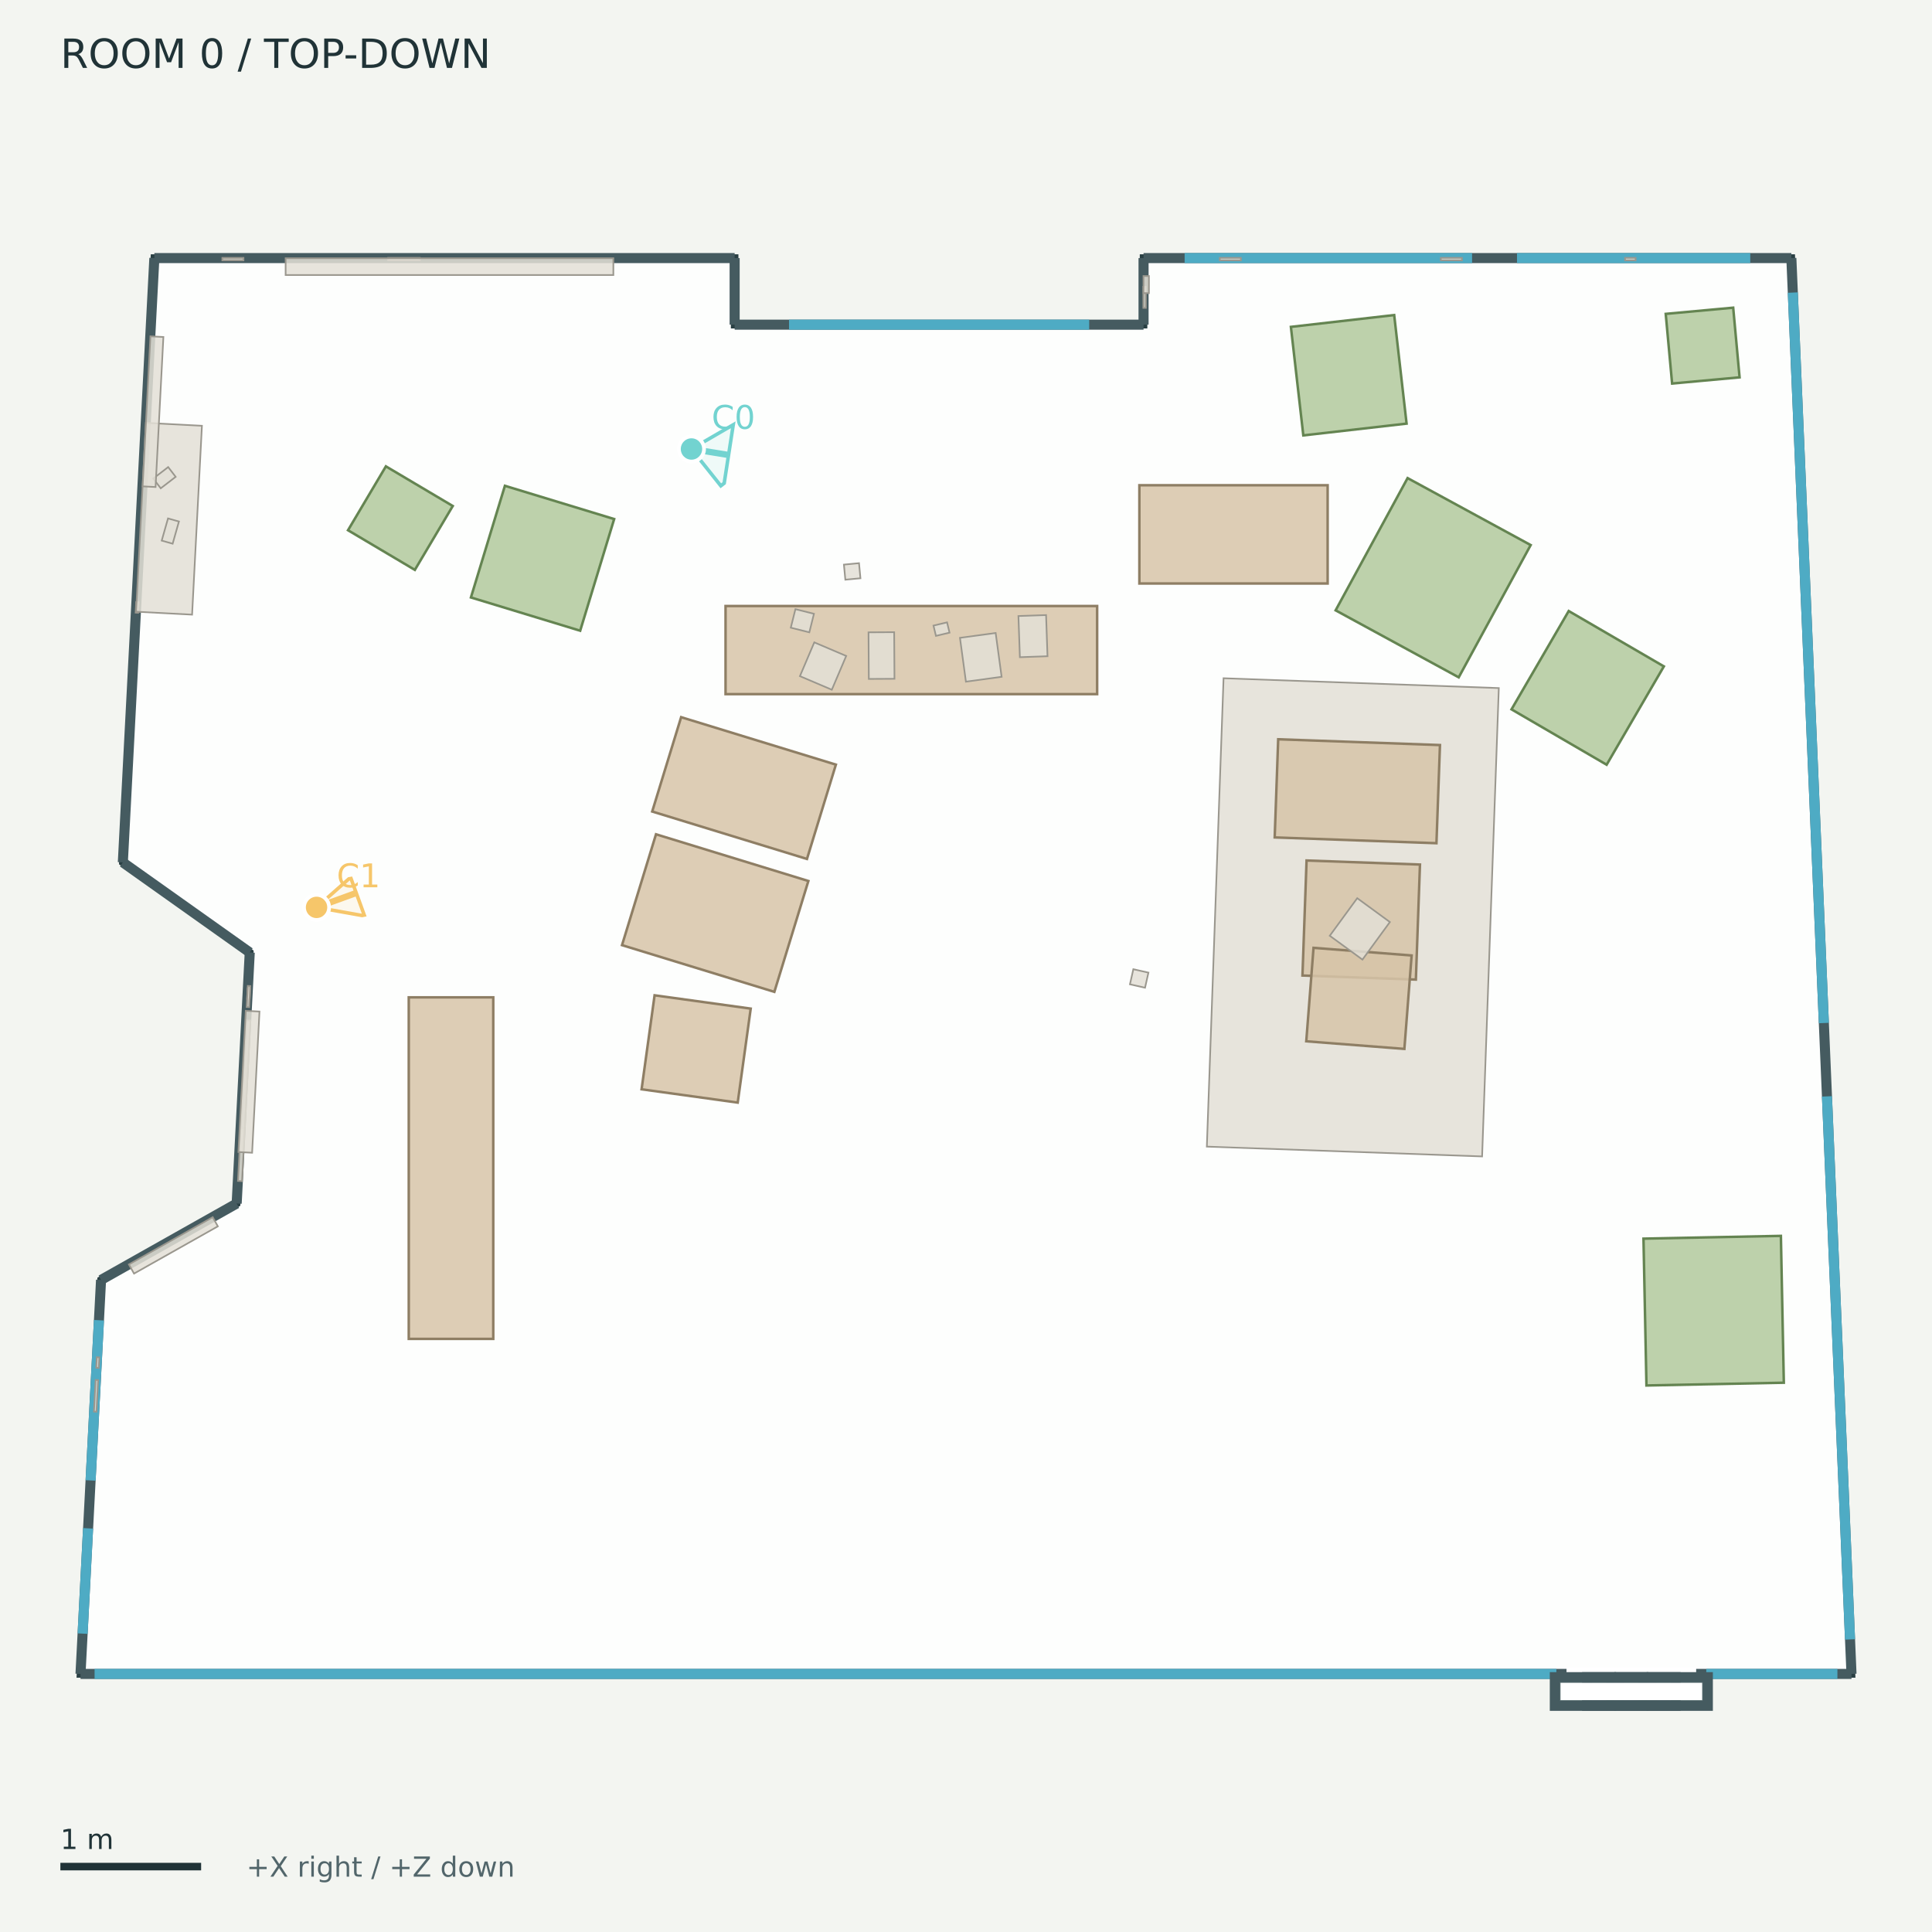
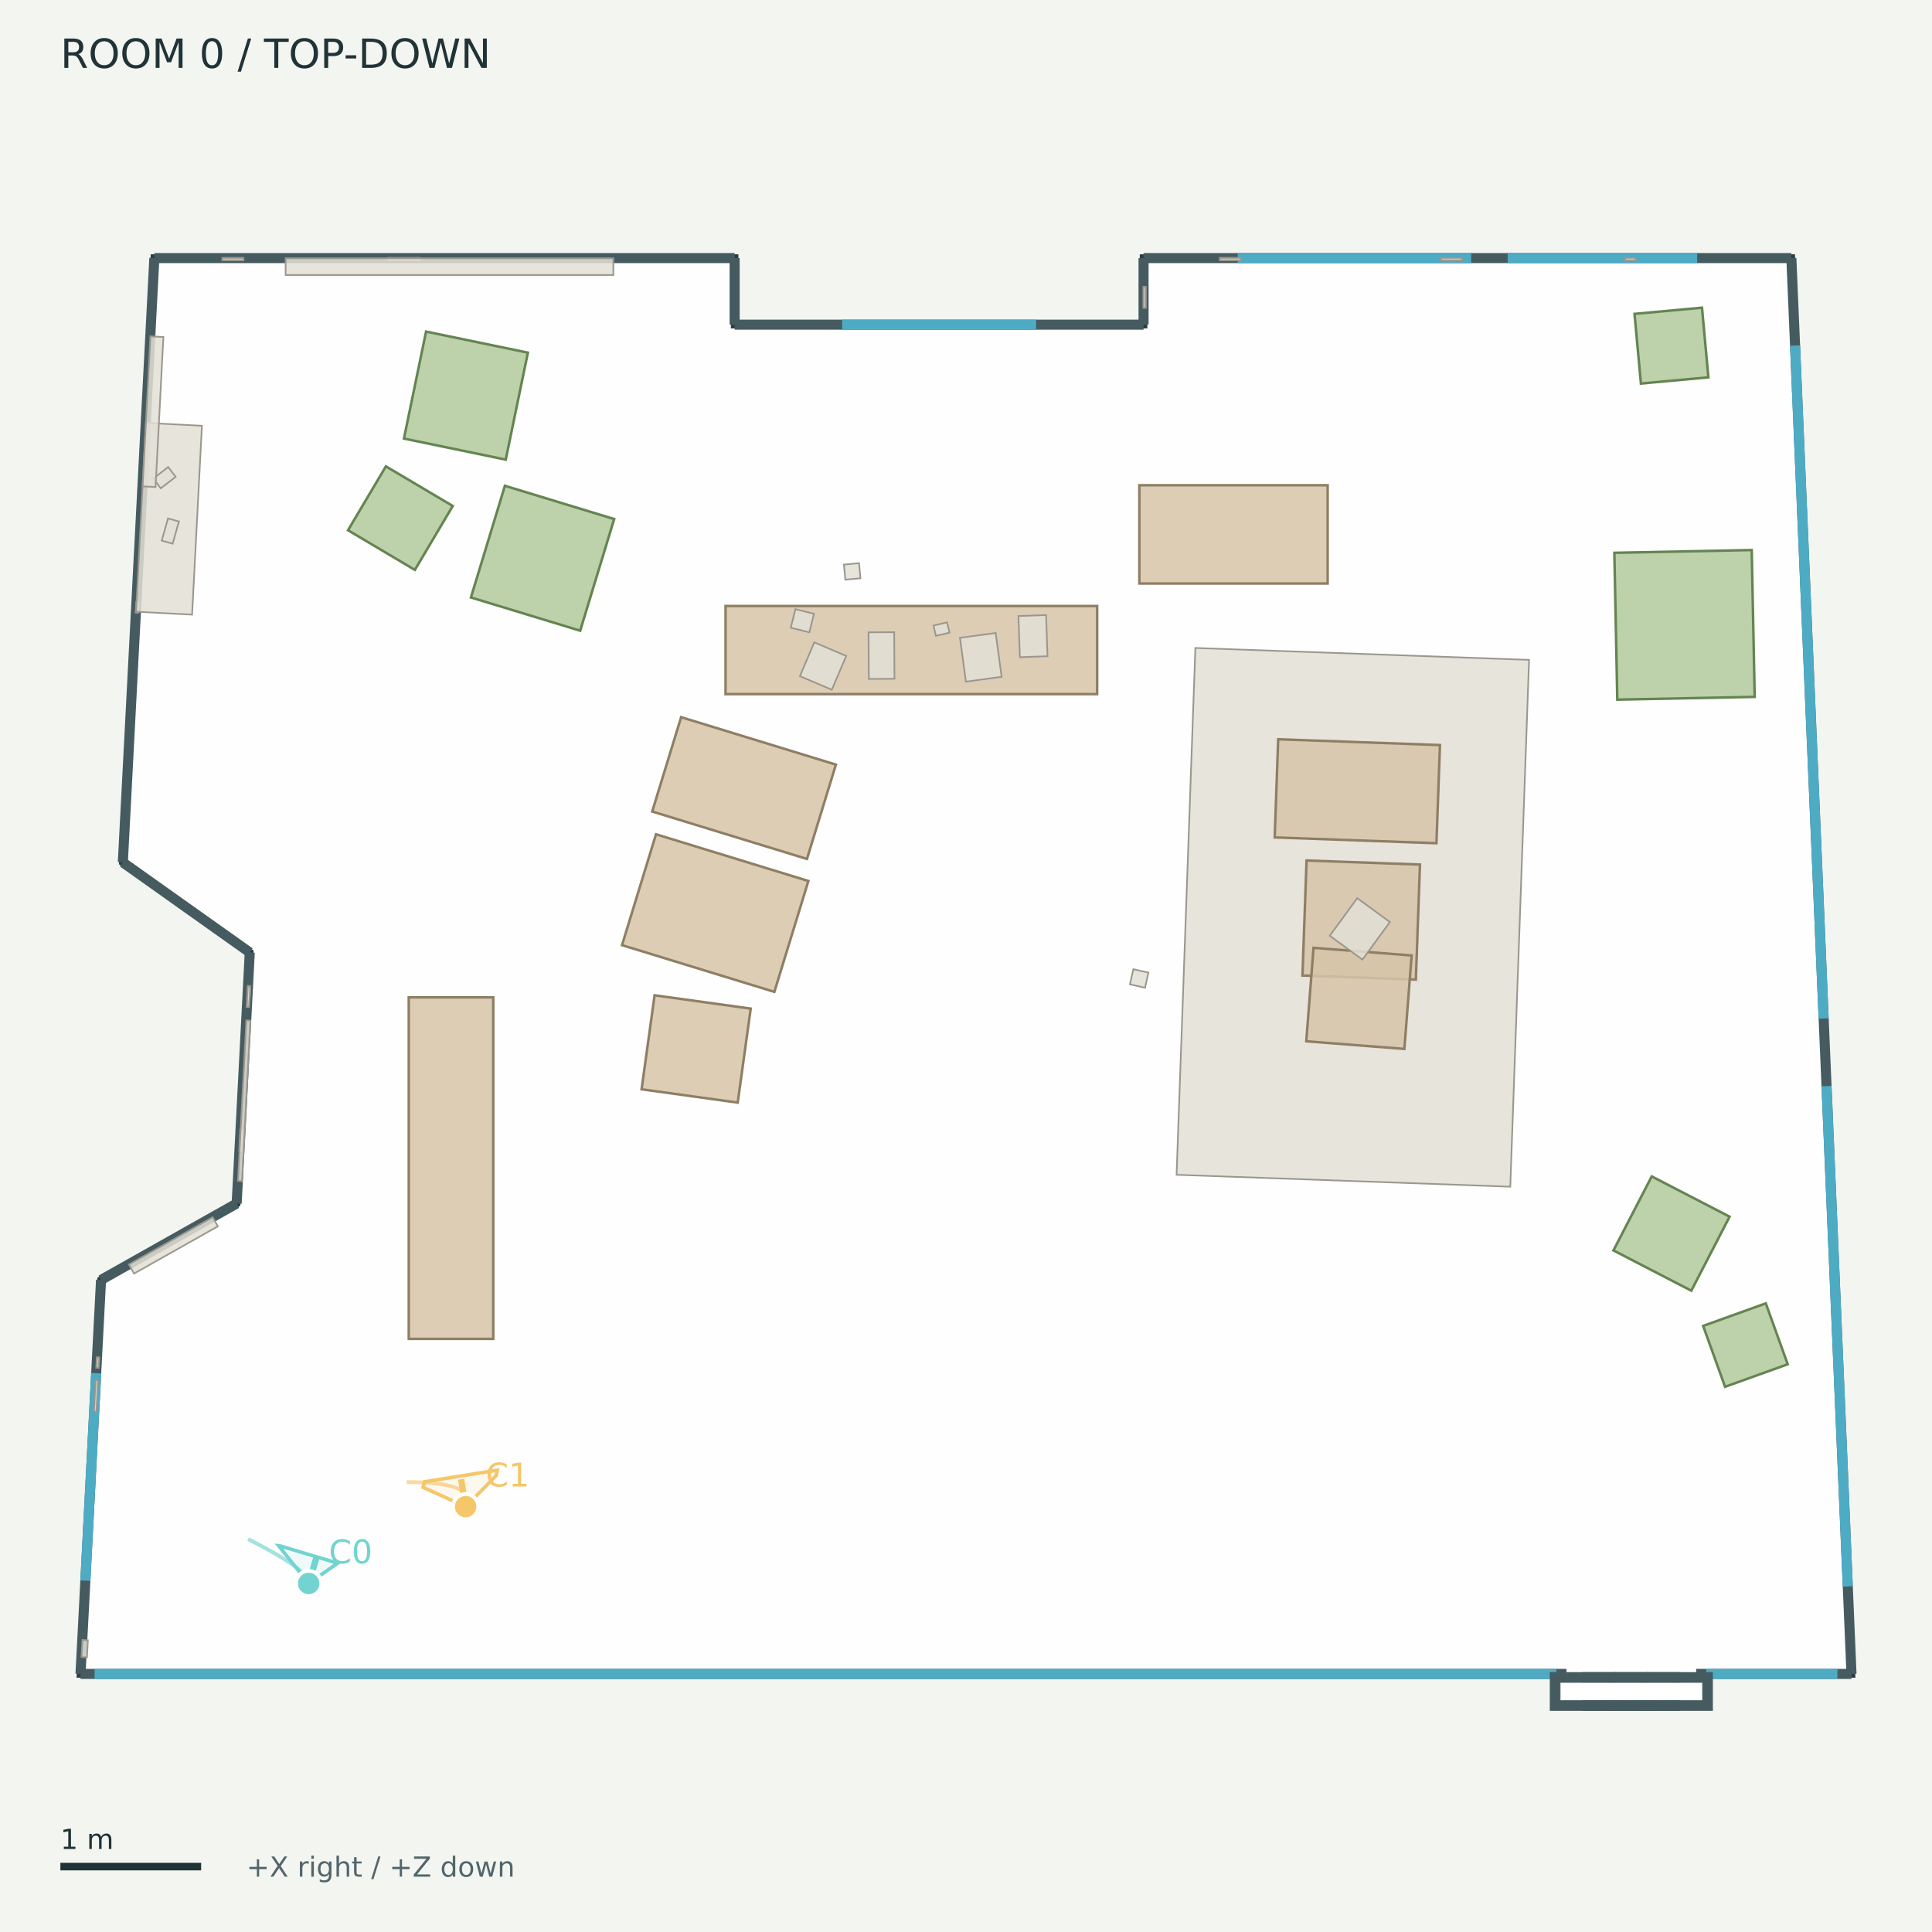
<svg xmlns="http://www.w3.org/2000/svg" width="768" height="768" viewBox="0 0 768 768">
  <rect width="100%" height="100%" fill="#f3f5f1" />
  <g font-family="DejaVu Sans">
    <defs>
      <clipPath id="map">
        <rect x="12" y="42" width="744" height="680" />
      </clipPath>
    </defs>
    <text x="24.00" y="27.00" font-size="16" fill="#203337">ROOM 0  /  TOP-DOWN</text>
    <g clip-path="url(#map)">
      <polygon points="61.36,102.59 292.03,102.59 292.03,129.06 454.58,129.06 454.58,102.59 712.09,102.59 736.00,665.41 32.00,665.41 40.17,508.79 94.08,478.42 99.28,378.62 48.83,342.81" fill="#ffffff" fill-opacity="0.85" stroke="#293f43" stroke-width="3" />
      <polyline points="61.36,102.59 292.03,102.59" fill="#455b60" fill-opacity="0.85" stroke="#455b60" stroke-width="4" />
      <polyline points="292.03,102.59 292.03,129.06" fill="#455b60" fill-opacity="0.85" stroke="#455b60" stroke-width="4" />
      <polyline points="292.03,129.06 454.58,129.06" fill="#455b60" fill-opacity="0.85" stroke="#455b60" stroke-width="4" />
      <polyline points="454.58,129.06 454.58,102.59" fill="#455b60" fill-opacity="0.85" stroke="#455b60" stroke-width="4" />
      <polyline points="454.58,102.59 712.09,102.59" fill="#455b60" fill-opacity="0.85" stroke="#455b60" stroke-width="4" />
      <polyline points="712.09,102.59 736.00,665.41" fill="#455b60" fill-opacity="0.85" stroke="#455b60" stroke-width="4" />
      <polyline points="736.00,665.41 32.00,665.41" fill="#455b60" fill-opacity="0.85" stroke="#455b60" stroke-width="4" />
      <polyline points="32.00,665.41 40.17,508.79" fill="#455b60" fill-opacity="0.85" stroke="#455b60" stroke-width="4" />
      <polyline points="40.17,508.79 94.08,478.42" fill="#455b60" fill-opacity="0.85" stroke="#455b60" stroke-width="4" />
      <polyline points="94.08,478.42 99.28,378.62" fill="#455b60" fill-opacity="0.85" stroke="#455b60" stroke-width="4" />
      <polyline points="99.28,378.62 48.83,342.81" fill="#455b60" fill-opacity="0.85" stroke="#455b60" stroke-width="4" />
      <polyline points="48.83,342.81 61.36,102.59" fill="#455b60" fill-opacity="0.85" stroke="#455b60" stroke-width="4" />
-       <polyline points="313.65,129.06 432.97,129.06" fill="none" fill-opacity="0.85" stroke="#4eabc4" stroke-width="4" />
-       <polyline points="470.91,102.59 585.17,102.59" fill="none" fill-opacity="0.85" stroke="#4eabc4" stroke-width="4" />
-       <polyline points="603.03,102.59 695.76,102.59" fill="none" fill-opacity="0.85" stroke="#4eabc4" stroke-width="4" />
-       <polyline points="712.67,116.30 725.01,406.67" fill="none" fill-opacity="0.85" stroke="#4eabc4" stroke-width="4" />
-       <polyline points="726.24,435.83 735.42,651.70" fill="none" fill-opacity="0.85" stroke="#4eabc4" stroke-width="4" />
-       <polyline points="32.84,649.39 35.02,607.54" fill="none" fill-opacity="0.85" stroke="#4eabc4" stroke-width="4" />
-       <polyline points="36.01,588.50 39.34,524.81" fill="none" fill-opacity="0.85" stroke="#4eabc4" stroke-width="4" />
+       <polyline points="334.76,129.06 411.86,129.06" fill="none" fill-opacity="0.85" stroke="#4eabc4" stroke-width="4" />
+       <polyline points="492.02,102.59 584.82,102.59" fill="none" fill-opacity="0.85" stroke="#4eabc4" stroke-width="4" />
+       <polyline points="599.33,102.59 674.65,102.59" fill="none" fill-opacity="0.85" stroke="#4eabc4" stroke-width="4" />
+       <polyline points="713.56,137.38 724.93,404.89" fill="none" fill-opacity="0.85" stroke="#4eabc4" stroke-width="4" />
+       <polyline points="726.07,431.75 734.52,630.62" fill="none" fill-opacity="0.85" stroke="#4eabc4" stroke-width="4" />
+       <polyline points="33.94,628.31 38.24,545.89" fill="none" fill-opacity="0.85" stroke="#4eabc4" stroke-width="4" />
      <polyline points="37.60,665.41 618.68,665.41" fill="none" fill-opacity="0.85" stroke="#4eabc4" stroke-width="4" />
      <polyline points="678.28,665.41 730.40,665.41" fill="none" fill-opacity="0.85" stroke="#4eabc4" stroke-width="4" />
      <polyline points="622.71,665.41 674.25,665.41" fill="none" fill-opacity="0.85" stroke="#ffffff" stroke-width="5" />
      <polygon points="618.07,666.70 640.41,666.70 640.41,678.09 618.07,678.09" fill="#455b60" fill-opacity="0.85" stroke="#455b60" stroke-width="4" />
      <polygon points="630.90,666.70 653.24,666.70 653.24,678.09 630.90,678.09" fill="#455b60" fill-opacity="0.85" stroke="#455b60" stroke-width="4" />
      <polygon points="643.72,666.70 666.06,666.70 666.06,678.09 643.72,678.09" fill="#455b60" fill-opacity="0.85" stroke="#455b60" stroke-width="4" />
      <polygon points="656.55,666.70 678.89,666.70 678.89,678.09 656.55,678.09" fill="#455b60" fill-opacity="0.85" stroke="#455b60" stroke-width="4" />
      <polygon points="622.83,671.45 674.13,671.45 674.13,673.33 622.83,673.33" fill="none" fill-opacity="0.85" stroke="#ffffff" stroke-width="5" />
      <polygon points="288.42,240.90 436.13,240.90 436.13,275.93 288.42,275.93" fill="#d7c4a8" fill-opacity="0.85" stroke="#8e7e64" stroke-width="1" />
      <polygon points="452.92,192.89 527.76,192.89 527.76,231.95 452.92,231.95" fill="#d7c4a8" fill-opacity="0.85" stroke="#8e7e64" stroke-width="1" />
      <polygon points="260.77,331.64 321.34,350.21 307.82,394.28 247.26,375.71" fill="#d7c4a8" fill-opacity="0.85" stroke="#8e7e64" stroke-width="1" />
      <polygon points="270.76,285.09 332.28,303.95 320.78,341.45 259.26,322.59" fill="#d7c4a8" fill-opacity="0.85" stroke="#8e7e64" stroke-width="1" />
      <polygon points="260.21,395.65 298.42,400.94 293.25,438.30 255.04,433.01" fill="#d7c4a8" fill-opacity="0.85" stroke="#8e7e64" stroke-width="1" />
      <polygon points="162.49,532.23 162.49,396.46 196.08,396.46 196.08,532.23" fill="#d7c4a8" fill-opacity="0.85" stroke="#8e7e64" stroke-width="1" />
-       <polygon points="654.49,550.75 653.31,492.38 707.93,491.28 709.10,549.65" fill="#b1c99c" fill-opacity="0.85" stroke="#648451" stroke-width="1" />
-       <polygon points="688.97,122.31 691.51,150.00 664.69,152.46 662.15,124.77" fill="#b1c99c" fill-opacity="0.85" stroke="#648451" stroke-width="1" />
+       <polygon points="642.90,278.12 641.73,219.75 696.34,218.65 697.52,277.02" fill="#b1c99c" fill-opacity="0.85" stroke="#648451" stroke-width="1" />
+       <polygon points="676.57,122.31 679.11,150.00 652.29,152.46 649.75,124.77" fill="#b1c99c" fill-opacity="0.85" stroke="#648451" stroke-width="1" />
      <polygon points="153.40,185.38 179.98,201.14 164.91,226.54 138.34,210.78" fill="#b1c99c" fill-opacity="0.85" stroke="#648451" stroke-width="1" />
      <polygon points="187.20,237.50 200.71,193.11 244.14,206.33 230.63,250.72" fill="#b1c99c" fill-opacity="0.85" stroke="#648451" stroke-width="1" />
-       <polygon points="559.14,168.39 518.09,173.08 513.15,129.94 554.21,125.24" fill="#b1c99c" fill-opacity="0.85" stroke="#648451" stroke-width="1" />
-       <polygon points="579.86,269.25 530.93,242.62 559.54,190.05 608.47,216.67" fill="#b1c99c" fill-opacity="0.85" stroke="#648451" stroke-width="1" />
-       <polygon points="600.85,281.98 623.59,242.89 661.41,264.90 638.66,303.99" fill="#b1c99c" fill-opacity="0.85" stroke="#648451" stroke-width="1" />
-       <polygon points="486.38,269.61 595.80,273.52 589.16,459.70 479.74,455.80" fill="#e3dfd6" fill-opacity="0.85" stroke="#9a978e" stroke-width="0.65" />
+       <polygon points="201.04,182.71 160.57,174.34 169.37,131.81 209.84,140.19" fill="#b1c99c" fill-opacity="0.85" stroke="#648451" stroke-width="1" />
+       <polygon points="685.74,551.27 677.03,527.07 701.93,518.11 710.64,542.31" fill="#b1c99c" fill-opacity="0.85" stroke="#648451" stroke-width="1" />
+       <polygon points="672.32,513.07 641.37,497.06 656.59,467.64 687.54,483.65" fill="#b1c99c" fill-opacity="0.85" stroke="#648451" stroke-width="1" />
+       <polygon points="475.18,257.58 607.83,262.31 600.36,471.73 467.71,467.00" fill="#e3dfd6" fill-opacity="0.85" stroke="#9a978e" stroke-width="0.65" />
      <polygon points="519.38,342.06 564.46,343.67 562.83,389.40 517.75,387.79" fill="#d7c4a8" fill-opacity="0.85" stroke="#8e7e64" stroke-width="1" />
      <polygon points="508.10,293.87 572.41,296.17 571.01,335.19 506.71,332.89" fill="#d7c4a8" fill-opacity="0.85" stroke="#8e7e64" stroke-width="1" />
      <polygon points="522.15,376.78 561.14,379.81 558.26,416.96 519.26,413.93" fill="#d7c4a8" fill-opacity="0.85" stroke="#8e7e64" stroke-width="1" />
      <polygon points="38.25,543.71 38.47,539.52 39.48,539.57 39.26,543.76" fill="#e3dfd6" fill-opacity="0.85" stroke="#9a978e" stroke-width="0.65" />
      <polygon points="645.98,102.50 650.18,102.50 650.18,103.50 645.98,103.50" fill="#e3dfd6" fill-opacity="0.85" stroke="#9a978e" stroke-width="0.65" />
      <polygon points="37.35,561.13 38.00,548.56 39.01,548.61 38.35,561.19" fill="#e3dfd6" fill-opacity="0.85" stroke="#9a978e" stroke-width="0.65" />
      <polygon points="454.49,122.39 454.49,114.00 455.50,114.00 455.50,122.39" fill="#e3dfd6" fill-opacity="0.85" stroke="#9a978e" stroke-width="0.65" />
      <polygon points="154.29,102.50 166.88,102.50 166.88,103.50 154.29,103.50" fill="#e3dfd6" fill-opacity="0.85" stroke="#9a978e" stroke-width="0.65" />
      <polygon points="484.88,102.50 493.28,102.50 493.28,103.50 484.88,103.50" fill="#e3dfd6" fill-opacity="0.85" stroke="#9a978e" stroke-width="0.65" />
      <polygon points="95.08,457.46 95.51,449.07 96.52,449.13 96.08,457.51" fill="#e3dfd6" fill-opacity="0.85" stroke="#9a978e" stroke-width="0.65" />
      <polygon points="98.23,397.08 98.44,392.89 99.45,392.94 99.23,397.13" fill="#e3dfd6" fill-opacity="0.85" stroke="#9a978e" stroke-width="0.65" />
      <polygon points="88.39,102.50 96.78,102.50 96.78,103.50 88.39,103.50" fill="#e3dfd6" fill-opacity="0.85" stroke="#9a978e" stroke-width="0.65" />
      <polygon points="572.75,102.50 581.14,102.50 581.14,103.50 572.75,103.50" fill="#e3dfd6" fill-opacity="0.85" stroke="#9a978e" stroke-width="0.65" />
      <polygon points="53.92,243.54 54.13,239.35 55.14,239.40 54.92,243.59" fill="#e3dfd6" fill-opacity="0.85" stroke="#9a978e" stroke-width="0.65" />
      <polygon points="552.50,366.53 541.59,381.46 528.60,371.98 539.52,357.04" fill="#e3dfd6" fill-opacity="0.85" stroke="#9a978e" stroke-width="0.65" />
      <polygon points="355.57,269.83 345.37,269.89 345.25,251.36 355.45,251.30" fill="#e3dfd6" fill-opacity="0.85" stroke="#9a978e" stroke-width="0.65" />
      <polygon points="416.40,260.86 405.42,261.25 404.84,244.88 415.83,244.50" fill="#e3dfd6" fill-opacity="0.85" stroke="#9a978e" stroke-width="0.65" />
      <polygon points="398.16,269.04 383.97,270.98 381.60,253.55 395.79,251.62" fill="#e3dfd6" fill-opacity="0.85" stroke="#9a978e" stroke-width="0.65" />
      <polygon points="323.69,255.35 336.38,260.75 330.66,274.18 317.98,268.78" fill="#e3dfd6" fill-opacity="0.85" stroke="#9a978e" stroke-width="0.65" />
      <polygon points="371.07,248.68 376.47,247.40 377.45,251.49 372.05,252.77" fill="#e3dfd6" fill-opacity="0.85" stroke="#9a978e" stroke-width="0.65" />
      <polygon points="321.72,251.36 314.35,249.52 316.19,242.15 323.56,243.99" fill="#e3dfd6" fill-opacity="0.85" stroke="#9a978e" stroke-width="0.65" />
      <polygon points="94.60,469.44 97.93,405.61 99.53,405.70 96.20,469.52" fill="#e3dfd6" fill-opacity="0.85" stroke="#9a978e" stroke-width="0.65" />
      <polygon points="51.23,502.63 84.55,483.85 86.60,487.49 53.28,506.27" fill="#e3dfd6" fill-opacity="0.85" stroke="#9a978e" stroke-width="0.65" />
      <polygon points="98.06,400.30 98.50,391.92 99.50,391.97 99.06,400.35" fill="#e3dfd6" fill-opacity="0.85" stroke="#9a978e" stroke-width="0.65" />
      <polygon points="54.09,243.16 58.00,168.09 80.27,169.25 76.36,244.33" fill="#e3dfd6" fill-opacity="0.85" stroke="#9a978e" stroke-width="0.65" />
      <polygon points="113.54,102.65 243.82,102.65 243.82,109.33 113.54,109.33" fill="#e3dfd6" fill-opacity="0.85" stroke="#9a978e" stroke-width="0.65" />
      <polygon points="66.85,185.67 69.83,189.55 63.89,194.11 60.92,190.23" fill="#e3dfd6" fill-opacity="0.85" stroke="#9a978e" stroke-width="0.65" />
      <polygon points="66.79,206.08 71.13,207.31 68.63,216.13 64.28,214.90" fill="#e3dfd6" fill-opacity="0.85" stroke="#9a978e" stroke-width="0.65" />
-       <polygon points="454.55,116.52 454.55,109.73 456.72,109.73 456.72,116.52" fill="#e3dfd6" fill-opacity="0.85" stroke="#9a978e" stroke-width="0.65" />
      <polygon points="56.69,193.33 59.80,133.69 64.95,133.96 61.84,193.60" fill="#e3dfd6" fill-opacity="0.85" stroke="#9a978e" stroke-width="0.65" />
-       <polygon points="94.77,457.95 97.70,401.81 103.15,402.10 100.22,458.23" fill="#e3dfd6" fill-opacity="0.85" stroke="#9a978e" stroke-width="0.65" />
+       <polygon points="32.41,658.70 32.76,651.92 34.92,652.03 34.57,658.81" fill="#e3dfd6" fill-opacity="0.85" stroke="#9a978e" stroke-width="0.65" />
      <polygon points="455.17,392.63 449.17,391.28 450.52,385.28 456.52,386.63" fill="#e3dfd6" fill-opacity="0.85" stroke="#9a978e" stroke-width="0.65" />
      <polygon points="336.04,230.44 335.47,224.44 341.47,223.87 342.04,229.87" fill="#e3dfd6" fill-opacity="0.85" stroke="#9a978e" stroke-width="0.65" />
      <g data-lens="pinhole">
-         <polyline points="274.87,178.48 274.90,178.53 274.93,178.59 274.96,178.65 274.99,178.70 275.02,178.76 275.05,178.82 275.08,178.89 275.11,178.95 275.14,179.01 275.17,179.08 275.20,179.15 275.23,179.22 275.25,179.29 275.28,179.36 275.31,179.43 275.34,179.51 275.36,179.58 275.39,179.66 275.42,179.74 275.44,179.82 275.47,179.90 275.50,179.98 275.52,180.06 275.55,180.15 275.57,180.23 275.60,180.32 275.62,180.41 275.65,180.50 275.67,180.59 275.70,180.68 275.72,180.78 275.74,180.87" fill="none" stroke="#72d3d0" opacity="0.65" stroke-width="1.5" />
-         <polygon points="274.87,178.48 291.48,168.84 287.88,192.08 286.54,193.12" fill="#72d3d0" fill-opacity="0.10" stroke="#72d3d0" stroke-width="1.4" />
-         <polyline points="274.87,178.48 289.15,180.79" fill="none" stroke="#72d3d0" stroke-width="2.5" />
-         <circle cx="274.874" cy="178.482" r="5" fill="#72d3d0" stroke="white" stroke-width="1.5" />
-         <text x="282.87" y="170.48" font-size="13" fill="#72d3d0">C0</text>
+         <polyline points="122.71,629.45 122.75,629.14 122.74,628.82 122.67,628.47 122.55,628.11 122.39,627.74 122.17,627.35 121.90,626.94 121.57,626.52 121.20,626.08 120.77,625.63 120.30,625.16 119.77,624.67 119.19,624.17 118.56,623.66 117.88,623.13 117.15,622.58 116.37,622.02 115.54,621.44 114.66,620.85 113.73,620.25 112.74,619.62 111.71,618.99 110.63,618.34 109.49,617.67 108.31,616.99 107.08,616.30 105.80,615.59 104.47,614.87 103.08,614.13 101.65,613.38 100.17,612.61 98.64,611.83" fill="none" stroke="#72d3d0" opacity="0.65" stroke-width="1.5" />
+         <polygon points="110.74,614.44 111.23,614.49 134.23,621.38 122.71,629.45" fill="#72d3d0" fill-opacity="0.10" stroke="#72d3d0" stroke-width="1.4" />
+         <polyline points="122.71,629.45 125.86,618.92" fill="none" stroke="#72d3d0" stroke-width="2.5" />
+         <circle cx="122.709" cy="629.454" r="5" fill="#72d3d0" stroke="white" stroke-width="1.5" />
+         <text x="130.71" y="621.45" font-size="13" fill="#72d3d0">C0</text>
      </g>
      <g data-lens="pinhole">
-         <polyline points="125.84,360.70 125.90,360.72 125.96,360.74 126.02,360.77 126.08,360.80 126.14,360.83 126.19,360.86 126.24,360.90 126.29,360.95 126.33,360.99 126.38,361.04 126.42,361.09 126.45,361.15 126.49,361.21 126.52,361.27 126.55,361.34 126.58,361.41 126.61,361.48 126.63,361.56 126.65,361.64 126.67,361.72 126.68,361.80 126.70,361.89 126.71,361.98 126.71,362.08 126.72,362.18 126.72,362.28 126.72,362.38 126.72,362.49 126.71,362.60 126.71,362.72 126.70,362.83 126.68,362.95" fill="none" stroke="#f6c66a" opacity="0.65" stroke-width="1.5" />
-         <polygon points="125.84,360.70 138.66,349.38 139.53,349.22 144.79,363.75 143.93,363.92" fill="#f6c66a" fill-opacity="0.10" stroke="#f6c66a" stroke-width="1.4" />
-         <polyline points="125.84,360.70 141.12,355.14" fill="none" stroke="#f6c66a" stroke-width="2.5" />
-         <circle cx="125.836" cy="360.699" r="5" fill="#f6c66a" stroke="white" stroke-width="1.5" />
-         <text x="133.84" y="352.70" font-size="13" fill="#f6c66a">C1</text>
+         <polyline points="185.10,598.91 185.38,598.31 185.59,597.73 185.73,597.17 185.81,596.63 185.83,596.11 185.78,595.60 185.66,595.12 185.48,594.65 185.23,594.20 184.92,593.77 184.54,593.36 184.09,592.97 183.59,592.60 183.01,592.24 182.37,591.91 181.67,591.59 180.90,591.30 180.07,591.02 179.17,590.76 178.21,590.52 177.18,590.30 176.09,590.10 174.93,589.92 173.71,589.76 172.43,589.62 171.08,589.49 169.67,589.39 168.19,589.31 166.65,589.24 165.05,589.20 163.39,589.17 161.66,589.17" fill="none" stroke="#f6c66a" opacity="0.65" stroke-width="1.5" />
+         <polygon points="168.23,591.26 168.74,589.02 197.68,584.41 197.18,586.65 185.10,598.91" fill="#f6c66a" fill-opacity="0.10" stroke="#f6c66a" stroke-width="1.4" />
+         <polyline points="185.10,598.91 183.30,588.01" fill="none" stroke="#f6c66a" stroke-width="2.5" />
+         <circle cx="185.097" cy="598.911" r="5" fill="#f6c66a" stroke="white" stroke-width="1.5" />
+         <text x="193.10" y="590.91" font-size="13" fill="#f6c66a">C1</text>
      </g>
    </g>
    <path d="M24 742 h55.953" stroke="#203337" stroke-width="3" />
    <text x="24.00" y="735.00" font-size="11" fill="#203337">1 m</text>
    <text x="97.95" y="746.00" font-size="11" fill="#52666b">+X right / +Z down</text>
  </g>
</svg>
